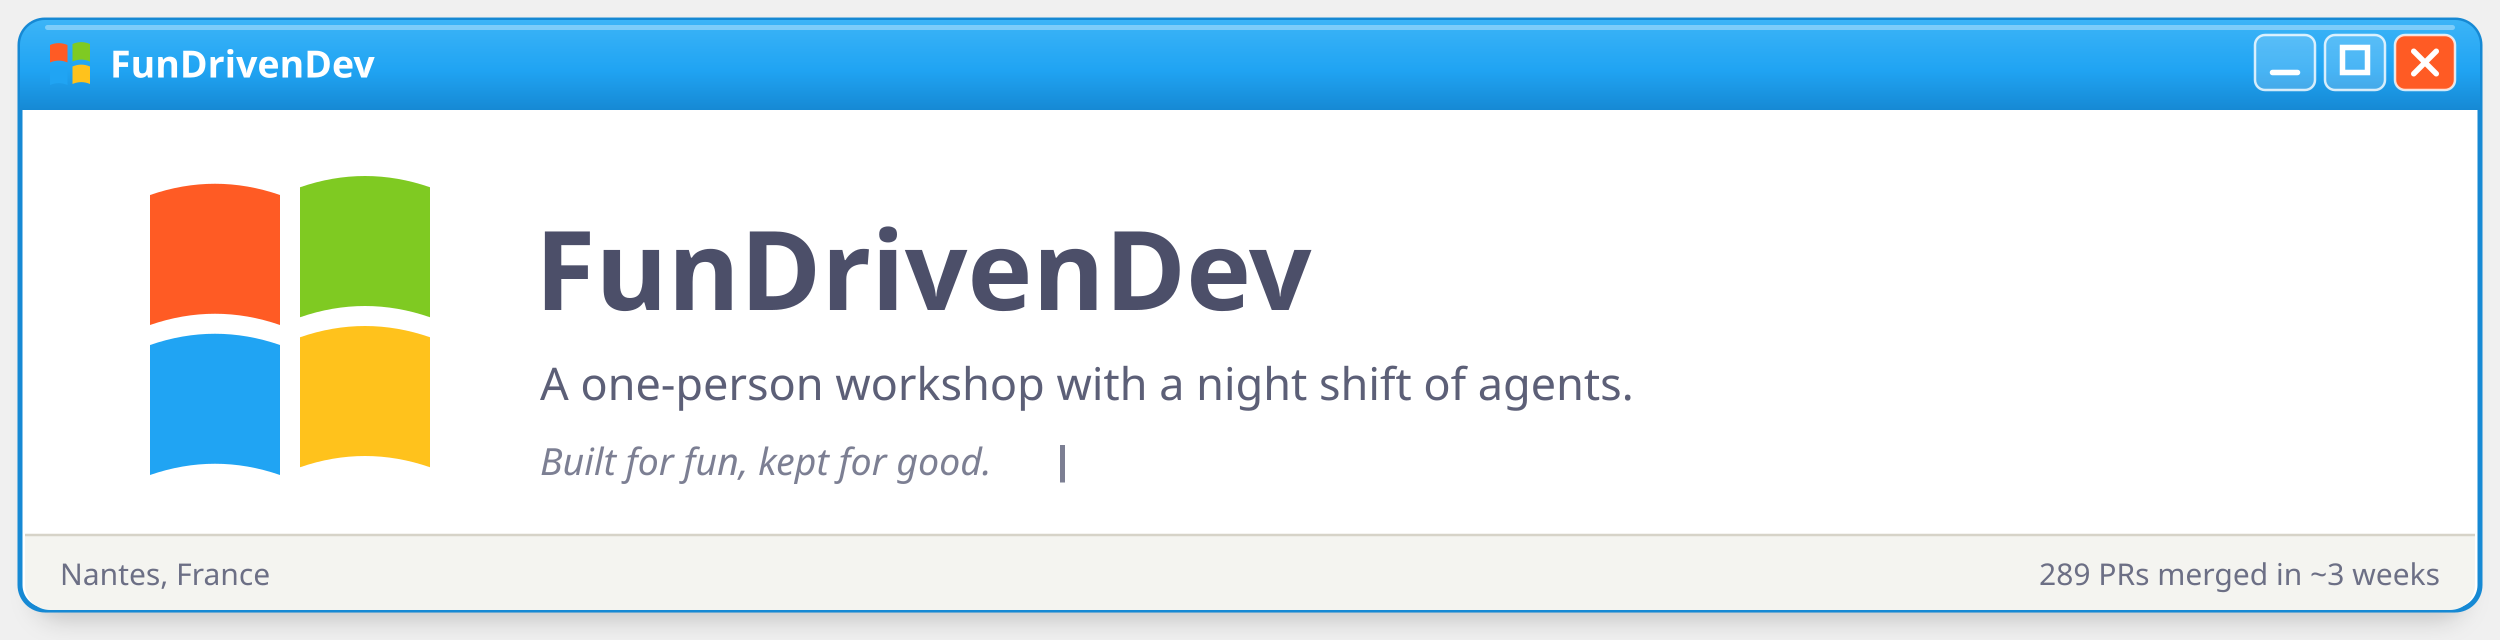
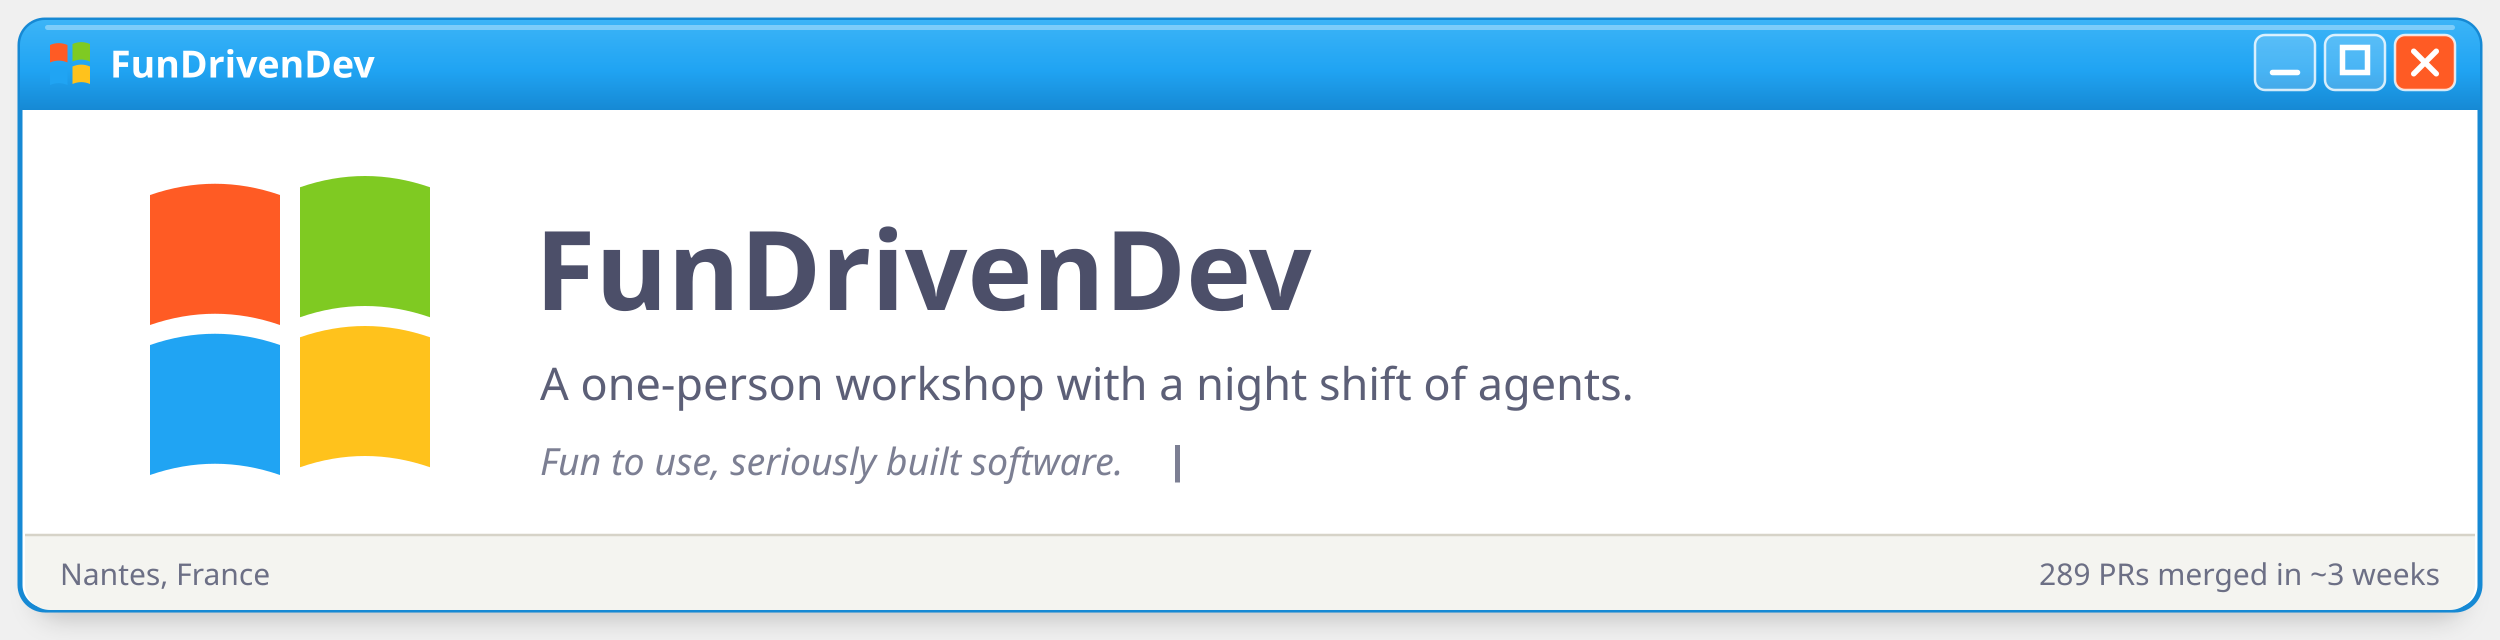
<svg xmlns="http://www.w3.org/2000/svg" viewBox="0 0 1000 256" width="1000" height="256" role="img" aria-label="FunDrivenDev window: a one-person workshop with a night shift of agents">
  <defs>
    <linearGradient id="tb" x1="0" y1="0" x2="0" y2="1">
      <stop offset="0" stop-color="#3cb4f7" />
      <stop offset=".55" stop-color="#20a4f3" />
      <stop offset="1" stop-color="#1689d4" />
    </linearGradient>
    <filter id="sh" x="-10%" y="-10%" width="120%" height="130%">
      <feGaussianBlur stdDeviation="5" />
    </filter>
  </defs>
  <style>.t{font-family:-apple-system, BlinkMacSystemFont, 'Segoe UI', Helvetica, Arial, sans-serif}.m{font-family:ui-monospace, SFMono-Regular, Menlo, Consolas, 'Liberation Mono', monospace}.x{font-family:Tahoma, Verdana, 'Segoe UI', Geneva, sans-serif}.wv{transform-box:fill-box;transform-origin:left center;animation:wv 4.5s ease-in-out infinite}@keyframes wv{0%,100%{transform:skewY(0)}50%{transform:skewY(-3deg)}}.bl{animation:bl 1.1s steps(1) infinite}@keyframes bl{50%{opacity:0}}@media (prefers-reduced-motion: reduce){*{animation:none!important}}</style>
  <rect x="14" y="16" width="972" height="232" rx="10" fill="#000" opacity=".18" filter="url(#sh)" />
  <rect x="8" y="8" width="984" height="236" rx="10" fill="#ffffff" stroke="#1689d4" stroke-width="2" />
  <path d="M8 18a10 10 0 0 1 10-10h964a10 10 0 0 1 10 10v26H8Z" fill="url(#tb)" />
  <rect x="18" y="10" width="964" height="2" rx="1" fill="#fff" opacity=".35" />
  <path d="M20 18Q23.5 16.5 27 18L27 25Q23.5 23.5 20 25Z" fill="#ff5b24" />
  <path d="M29 17.6Q32.5 16.1 36 17.6L36 24.6Q32.5 23.1 29 24.6Z" fill="#7fca22" />
  <path d="M20 27Q23.5 25.5 27 27L27 34Q23.5 32.5 20 34Z" fill="#20a4f3" />
  <path d="M29 26.6Q32.5 25.1 36 26.6L36 33.6Q32.5 32.1 29 33.6Z" fill="#ffc21c" />
  <text class="x" x="44" y="31" font-size="15" font-weight="700" fill="#fff">FunDrivenDev</text>
  <rect x="902" y="14" width="24" height="22" rx="4" fill="rgba(255,255,255,.18)" stroke="#fff" stroke-opacity=".8" />
  <g stroke="#fff" stroke-width="2.2" stroke-linecap="round">
    <path d="M909 29h10" />
  </g>
  <rect x="930" y="14" width="24" height="22" rx="4" fill="rgba(255,255,255,.18)" stroke="#fff" stroke-opacity=".8" />
  <g stroke="#fff" stroke-width="2.2" stroke-linecap="round">
    <rect x="937" y="19" width="10" height="10" fill="none" />
  </g>
  <rect x="958" y="14" width="24" height="22" rx="4" fill="#ff5b24" stroke="#fff" stroke-opacity=".8" />
  <g stroke="#fff" stroke-width="2.2" stroke-linecap="round">
    <path d="M965.5 20.5l9 9m0-9l-9 9" />
  </g>
  <g class="wv">
    <path d="M60 78Q86 69 112 78L112 130Q86 121 60 130Z" fill="#ff5b24" />
    <path d="M120 74.9Q146 65.9 172 74.9L172 126.9Q146 117.9 120 126.9Z" fill="#7fca22" />
    <path d="M60 138Q86 129 112 138L112 190Q86 181 60 190Z" fill="#20a4f3" />
    <path d="M120 134.9Q146 125.9 172 134.9L172 186.9Q146 177.9 120 186.9Z" fill="#ffc21c" />
  </g>
  <text class="x" x="214" y="124" font-size="44" font-weight="700" fill="#4c4f69">FunDrivenDev</text>
  <text class="x" x="216" y="160" font-size="18" fill="#5c5f77">A one-person workshop with a night shift of agents.</text>
-   <text class="x" x="216" y="190" font-size="15" font-style="italic" fill="#7c7f93">Built for fun, kept for good.</text>
-   <rect class="bl" x="424" y="178" width="2" height="15" fill="#7c7f93" />
+   <text class="x" x="216" y="190" font-size="15" font-style="italic" fill="#7c7f93">Fun to use, seriously built software.</text>
+   <rect class="bl" x="470" y="178" width="2" height="15" fill="#7c7f93" />
  <path d="M10 214h980v20a10 10 0 0 1-10 10H20a10 10 0 0 1-10-10Z" fill="#f4f4f0" />
  <line x1="10" y1="214" x2="990" y2="214" stroke="#d6d3c8" />
  <text class="x" x="24" y="234" font-size="12" fill="#6c6f85">Nantes, France</text>
  <text class="x" x="976" y="234" font-size="12" text-anchor="end" fill="#6c6f85">289 PRs merged in ~3 weeks</text>
</svg>
